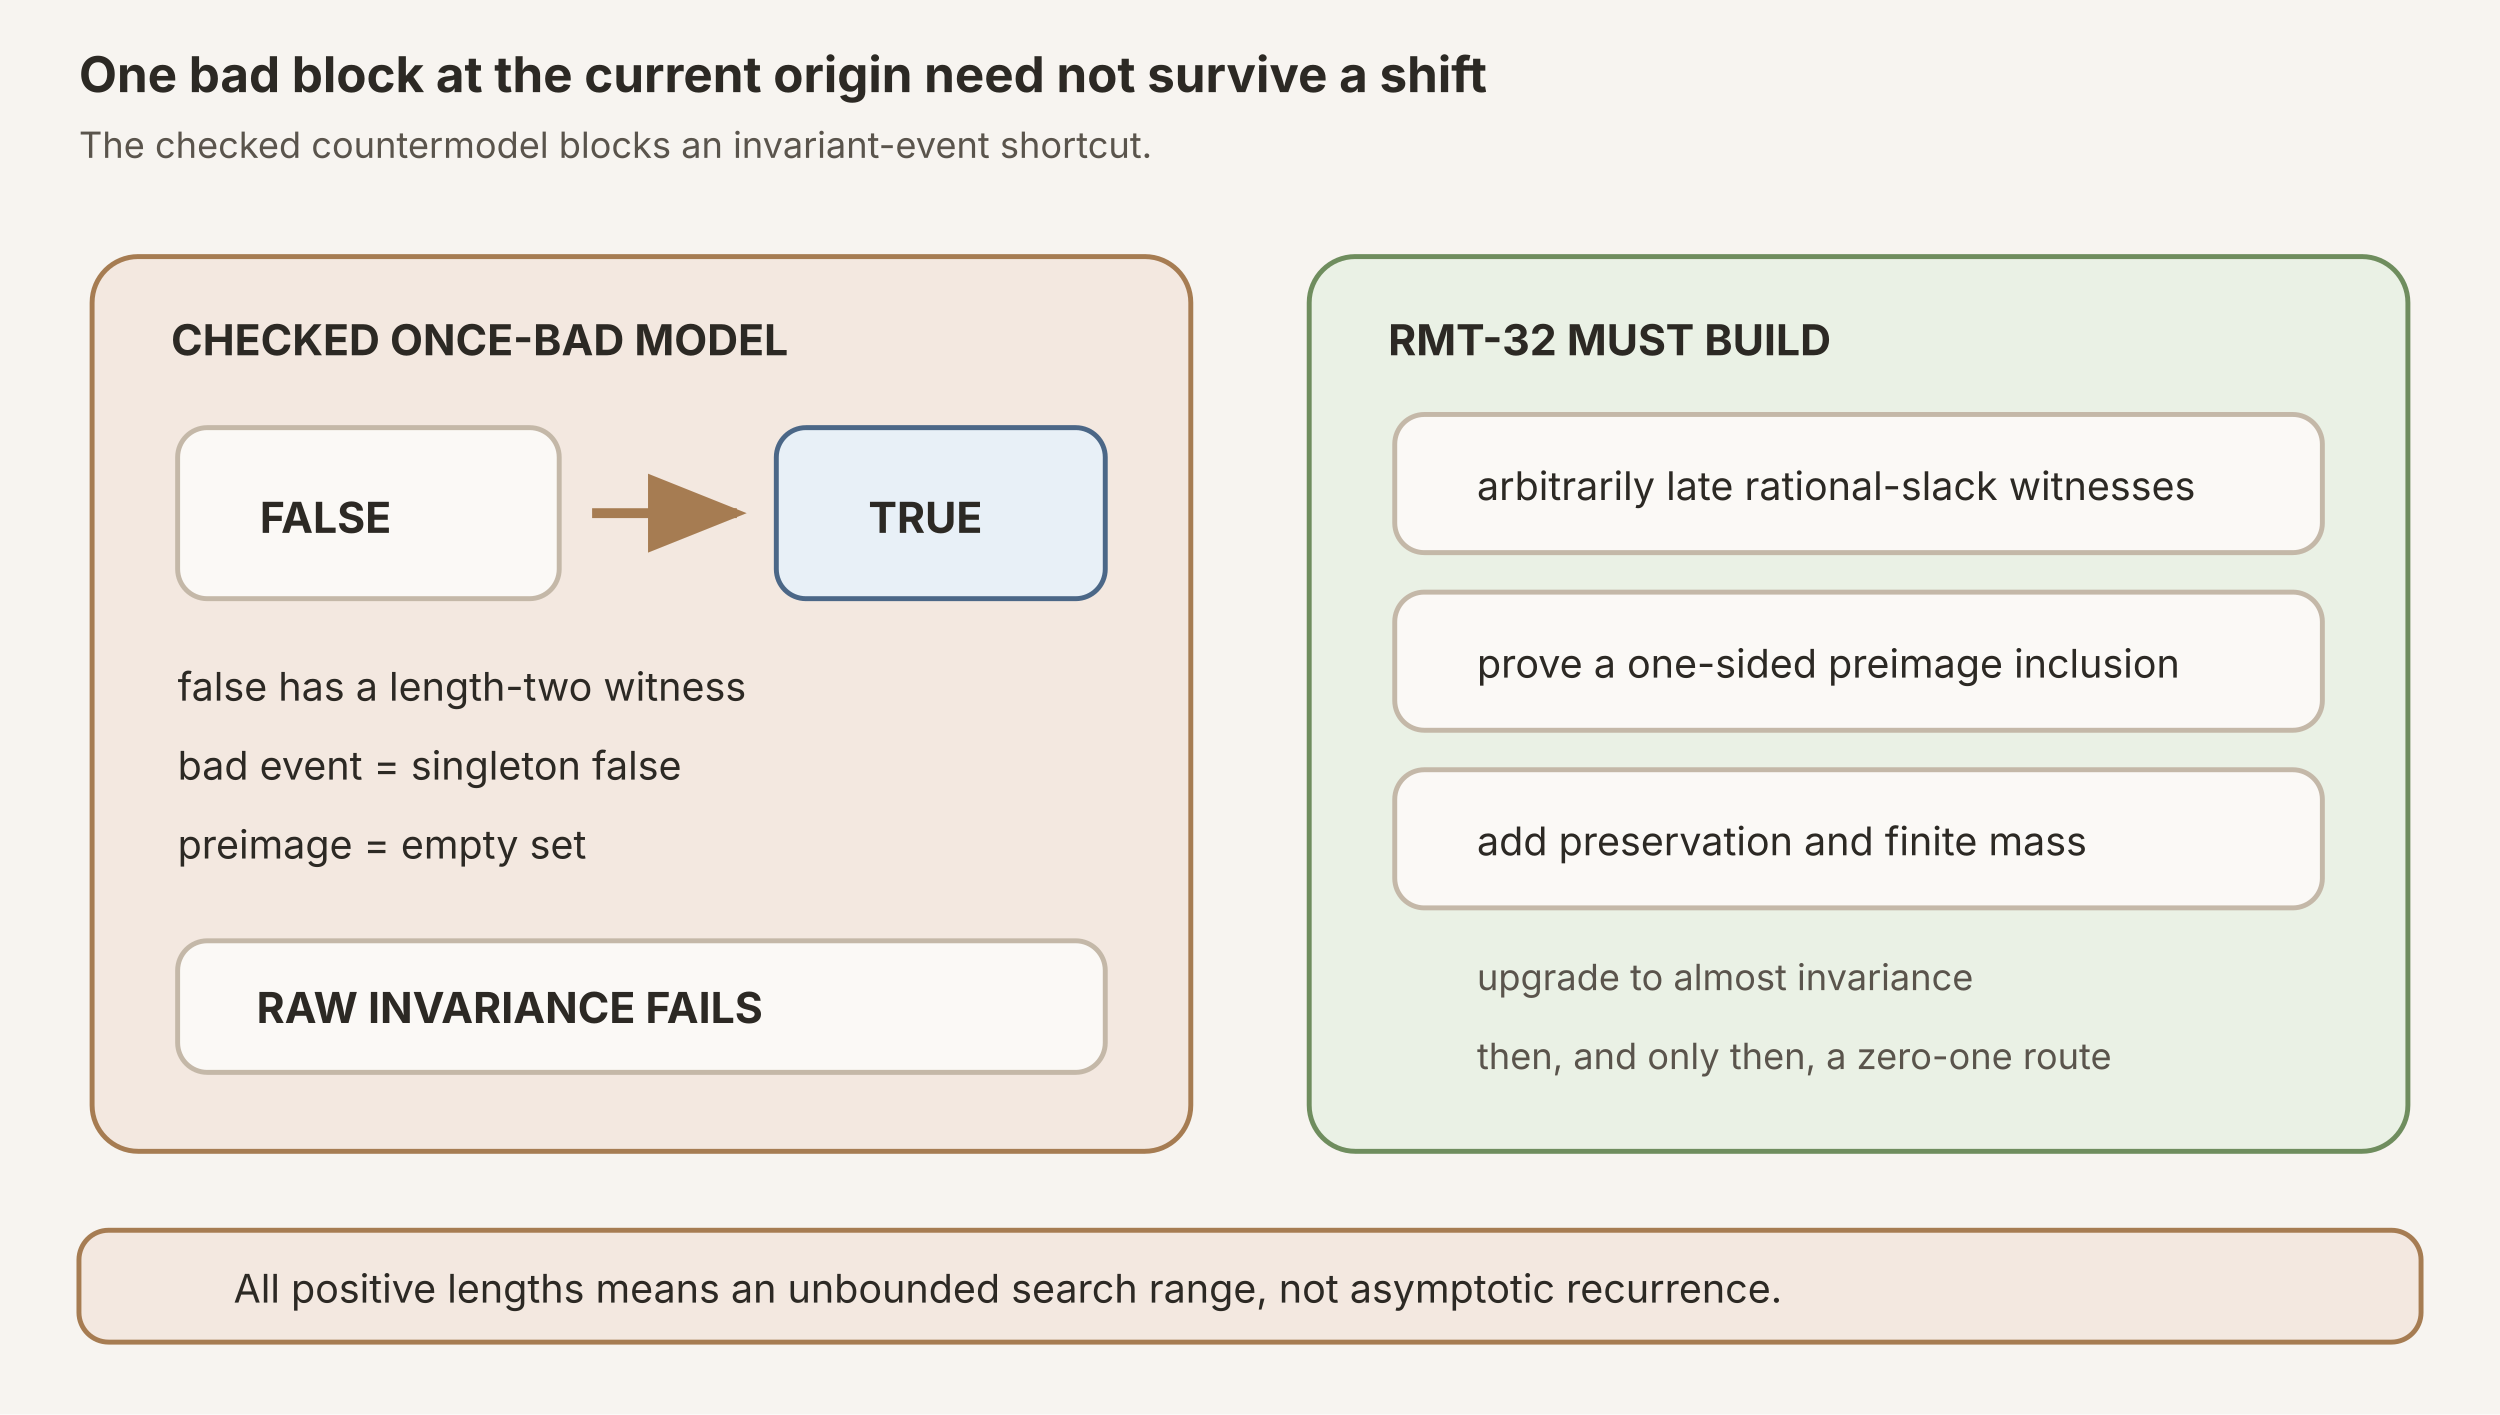
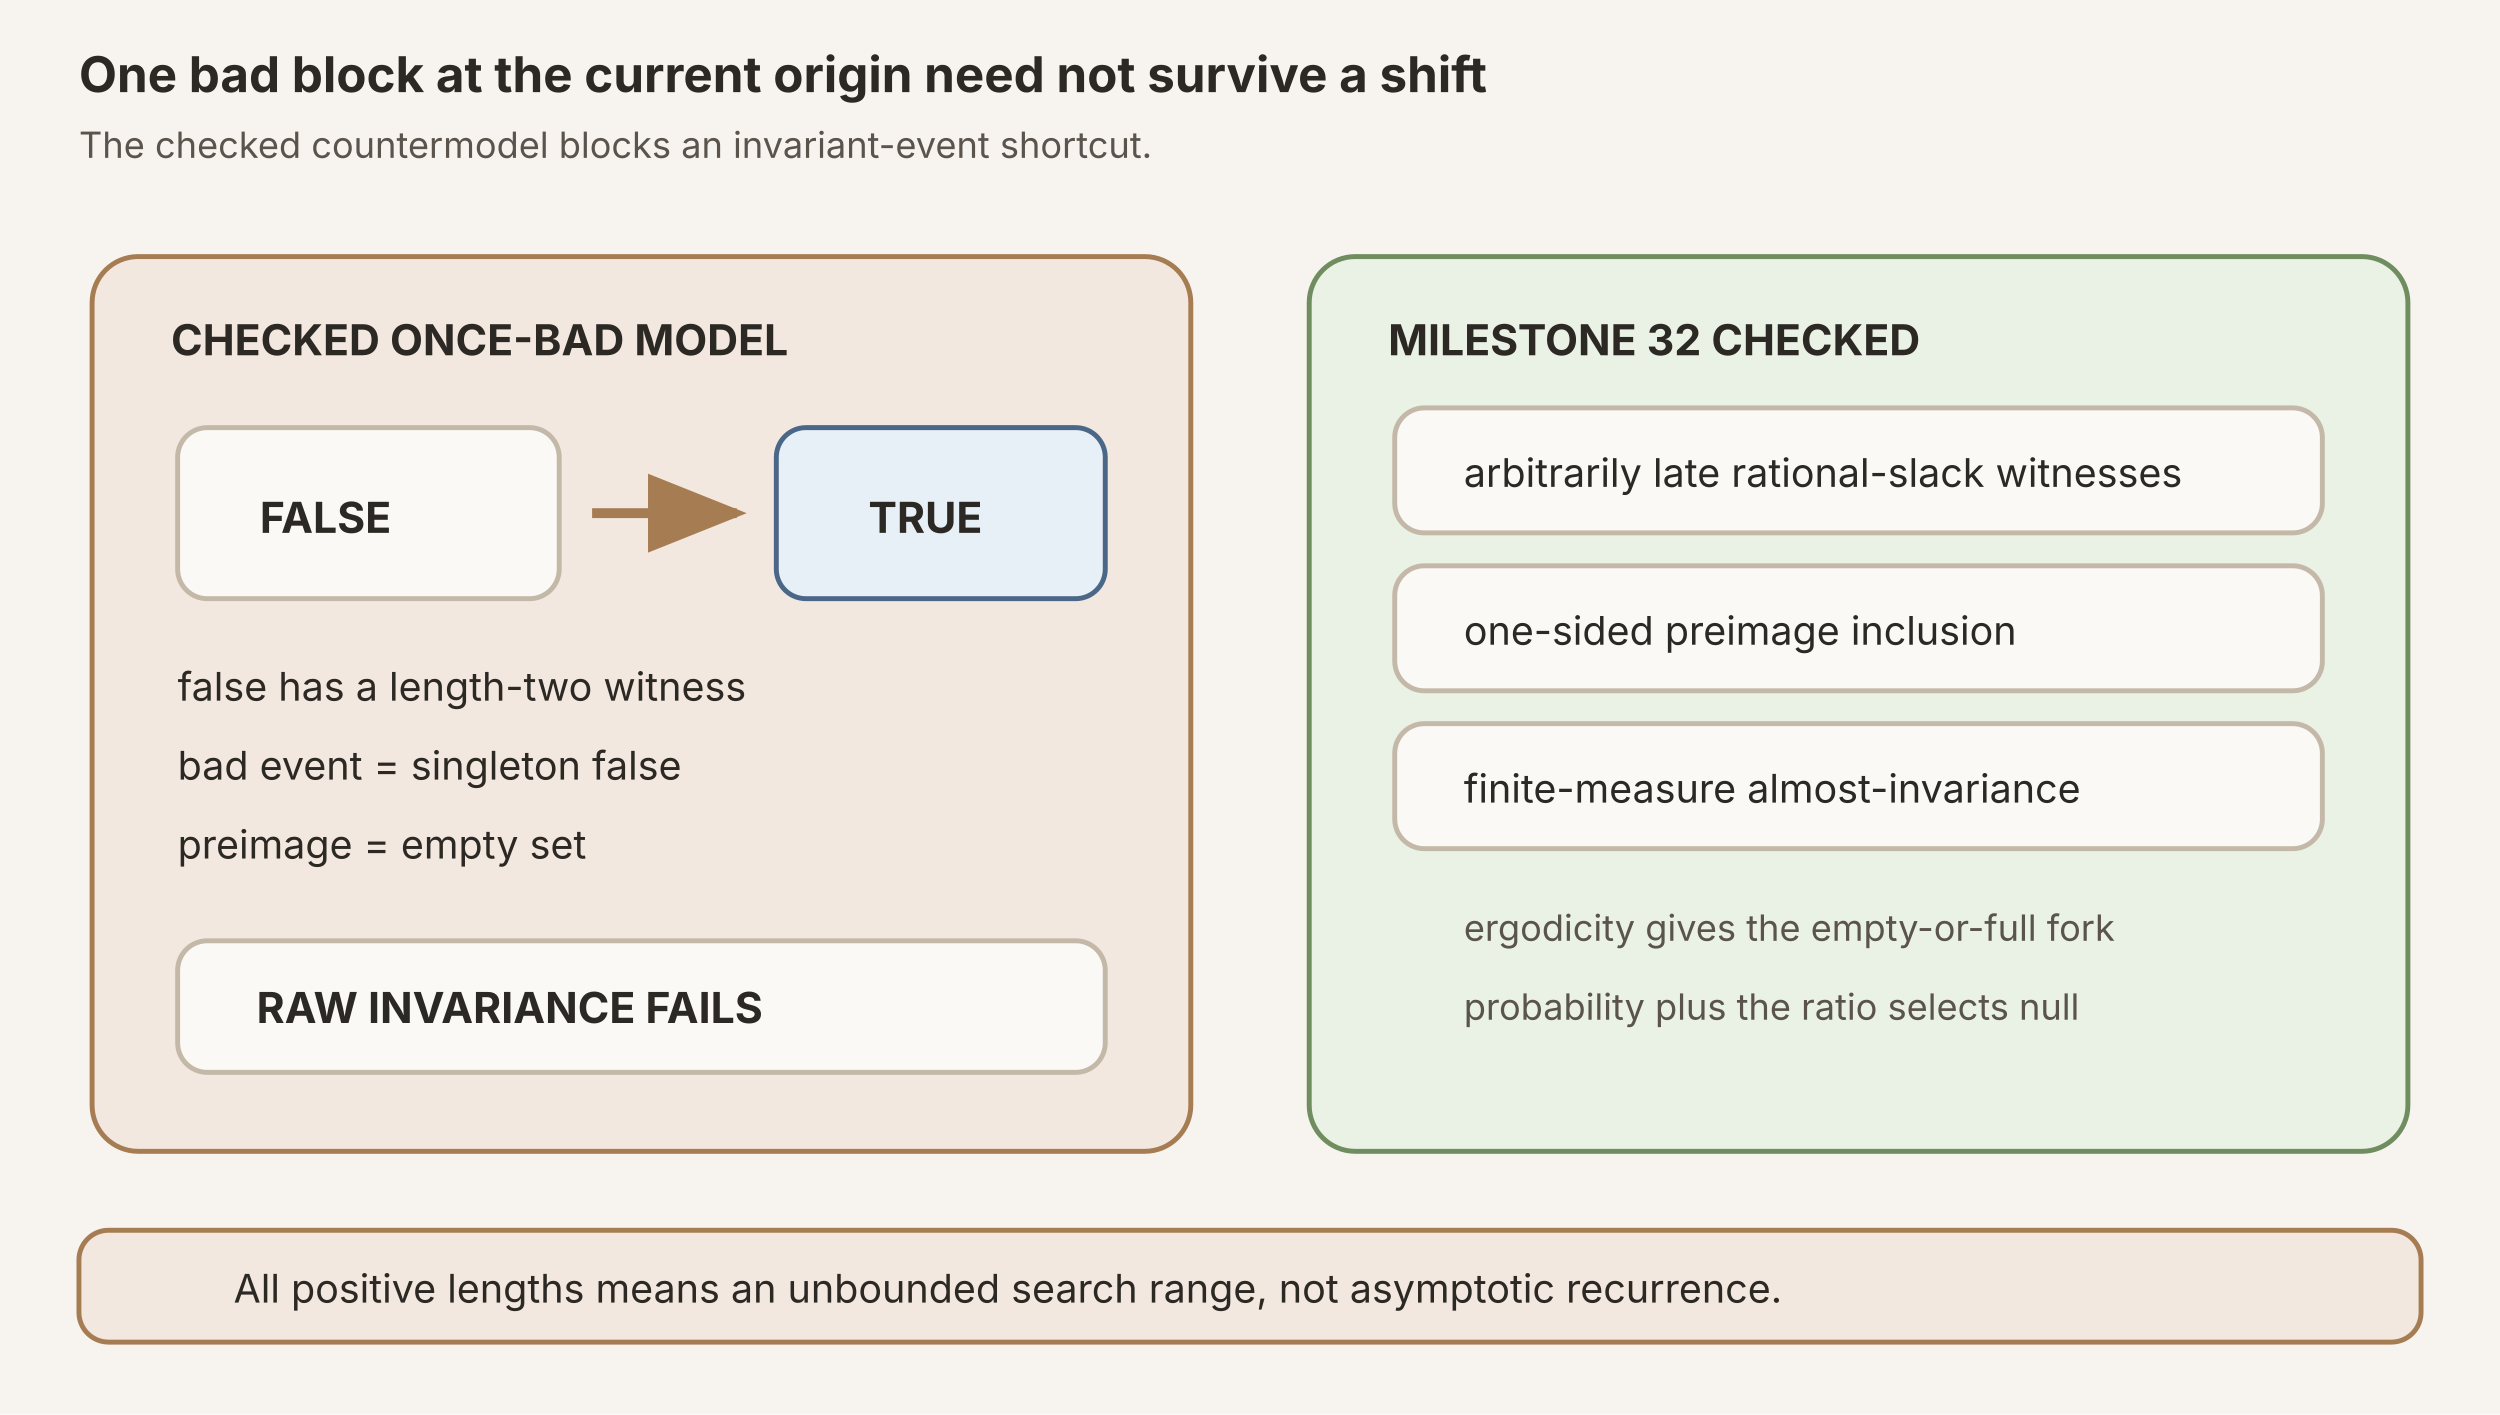
<svg xmlns="http://www.w3.org/2000/svg" width="760" height="430" viewBox="0 0 760 430" role="img" aria-labelledby="onceTitle onceDesc">
  <defs>
    <marker id="onceArrow" markerWidth="10" markerHeight="8" refX="9" refY="4" orient="auto">
      <path d="M0,0 L10,4 L0,8 Z" fill="#A67C52" />
    </marker>
  </defs>
  <style>.t{font-family:Inter,Arial,Helvetica,sans-serif;fill:#2C2924}.title{font-size:15px;font-weight:700}.h{font-size:13px;font-weight:700}.s{font-size:12px}.m{font-size:11px;fill:#5A544C}.data{fill:#E8F0F7;stroke:#4B6787;stroke-width:1.5}.neutral{fill:#FBF9F6;stroke:#C4B8A8;stroke-width:1.5}.keep{fill:#EAF1E5;stroke:#6F8D5E;stroke-width:1.5}.warn{fill:#F3E8E0;stroke:#A67C52;stroke-width:1.5}</style>
  <rect width="760" height="430" fill="#F7F4F0" />
  <text x="24" y="28" class="t title">One bad block at the current origin need not survive a shift</text>
  <text x="24" y="48" class="t m">The checked countermodel blocks an invariant-event shortcut.</text>
  <rect x="28" y="78" width="334" height="272" rx="14" class="warn" />
  <text x="52" y="108" class="t h">CHECKED ONCE-BAD MODEL</text>
  <rect x="54" y="130" width="116" height="52" rx="9" class="neutral" />
  <text x="79" y="162" class="t h">FALSE</text>
  <line x1="180" y1="156" x2="224" y2="156" stroke="#A67C52" stroke-width="3" marker-end="url(#onceArrow)" />
  <rect x="236" y="130" width="100" height="52" rx="9" class="data" />
  <text x="264" y="162" class="t h">TRUE</text>
  <text x="54" y="213" class="t s">false has a length-two witness</text>
  <text x="54" y="237" class="t s">bad event = singleton false</text>
  <text x="54" y="261" class="t s">preimage = empty set</text>
  <rect x="54" y="286" width="282" height="40" rx="9" class="neutral" />
  <text x="78" y="311" class="t h">RAW INVARIANCE FAILS</text>
  <rect x="398" y="78" width="334" height="272" rx="14" class="keep" />
-   <text x="422" y="108" class="t h">RMT-32 MUST BUILD</text>
-   <rect x="424" y="126" width="282" height="42" rx="9" class="neutral" />
-   <text x="449" y="152" class="t s">arbitrarily late rational-slack witnesses</text>
-   <rect x="424" y="180" width="282" height="42" rx="9" class="neutral" />
-   <text x="449" y="206" class="t s">prove a one-sided preimage inclusion</text>
-   <rect x="424" y="234" width="282" height="42" rx="9" class="neutral" />
-   <text x="449" y="260" class="t s">add preservation and finite mass</text>
-   <text x="449" y="301" class="t m">upgrade to almost invariance</text>
-   <text x="449" y="325" class="t m">then, and only then, a zero-one route</text>
+   <text x="422" y="108" class="t h">MILESTONE 32 CHECKED</text>
+   <rect x="424" y="124" width="282" height="38" rx="9" class="neutral" />
+   <text x="445" y="148" class="t s">arbitrarily late rational-slack witnesses</text>
+   <rect x="424" y="172" width="282" height="38" rx="9" class="neutral" />
+   <text x="445" y="196" class="t s">one-sided preimage inclusion</text>
+   <rect x="424" y="220" width="282" height="38" rx="9" class="neutral" />
+   <text x="445" y="244" class="t s">finite-measure almost-invariance</text>
+   <text x="445" y="286" class="t m">ergodicity gives the empty-or-full fork</text>
+   <text x="445" y="310" class="t m">probability plus the ratio selects null</text>
  <rect x="24" y="374" width="712" height="34" rx="9" class="warn" />
  <text x="71" y="396" class="t s">All positive lengths means an unbounded search range, not asymptotic recurrence.</text>
</svg>
